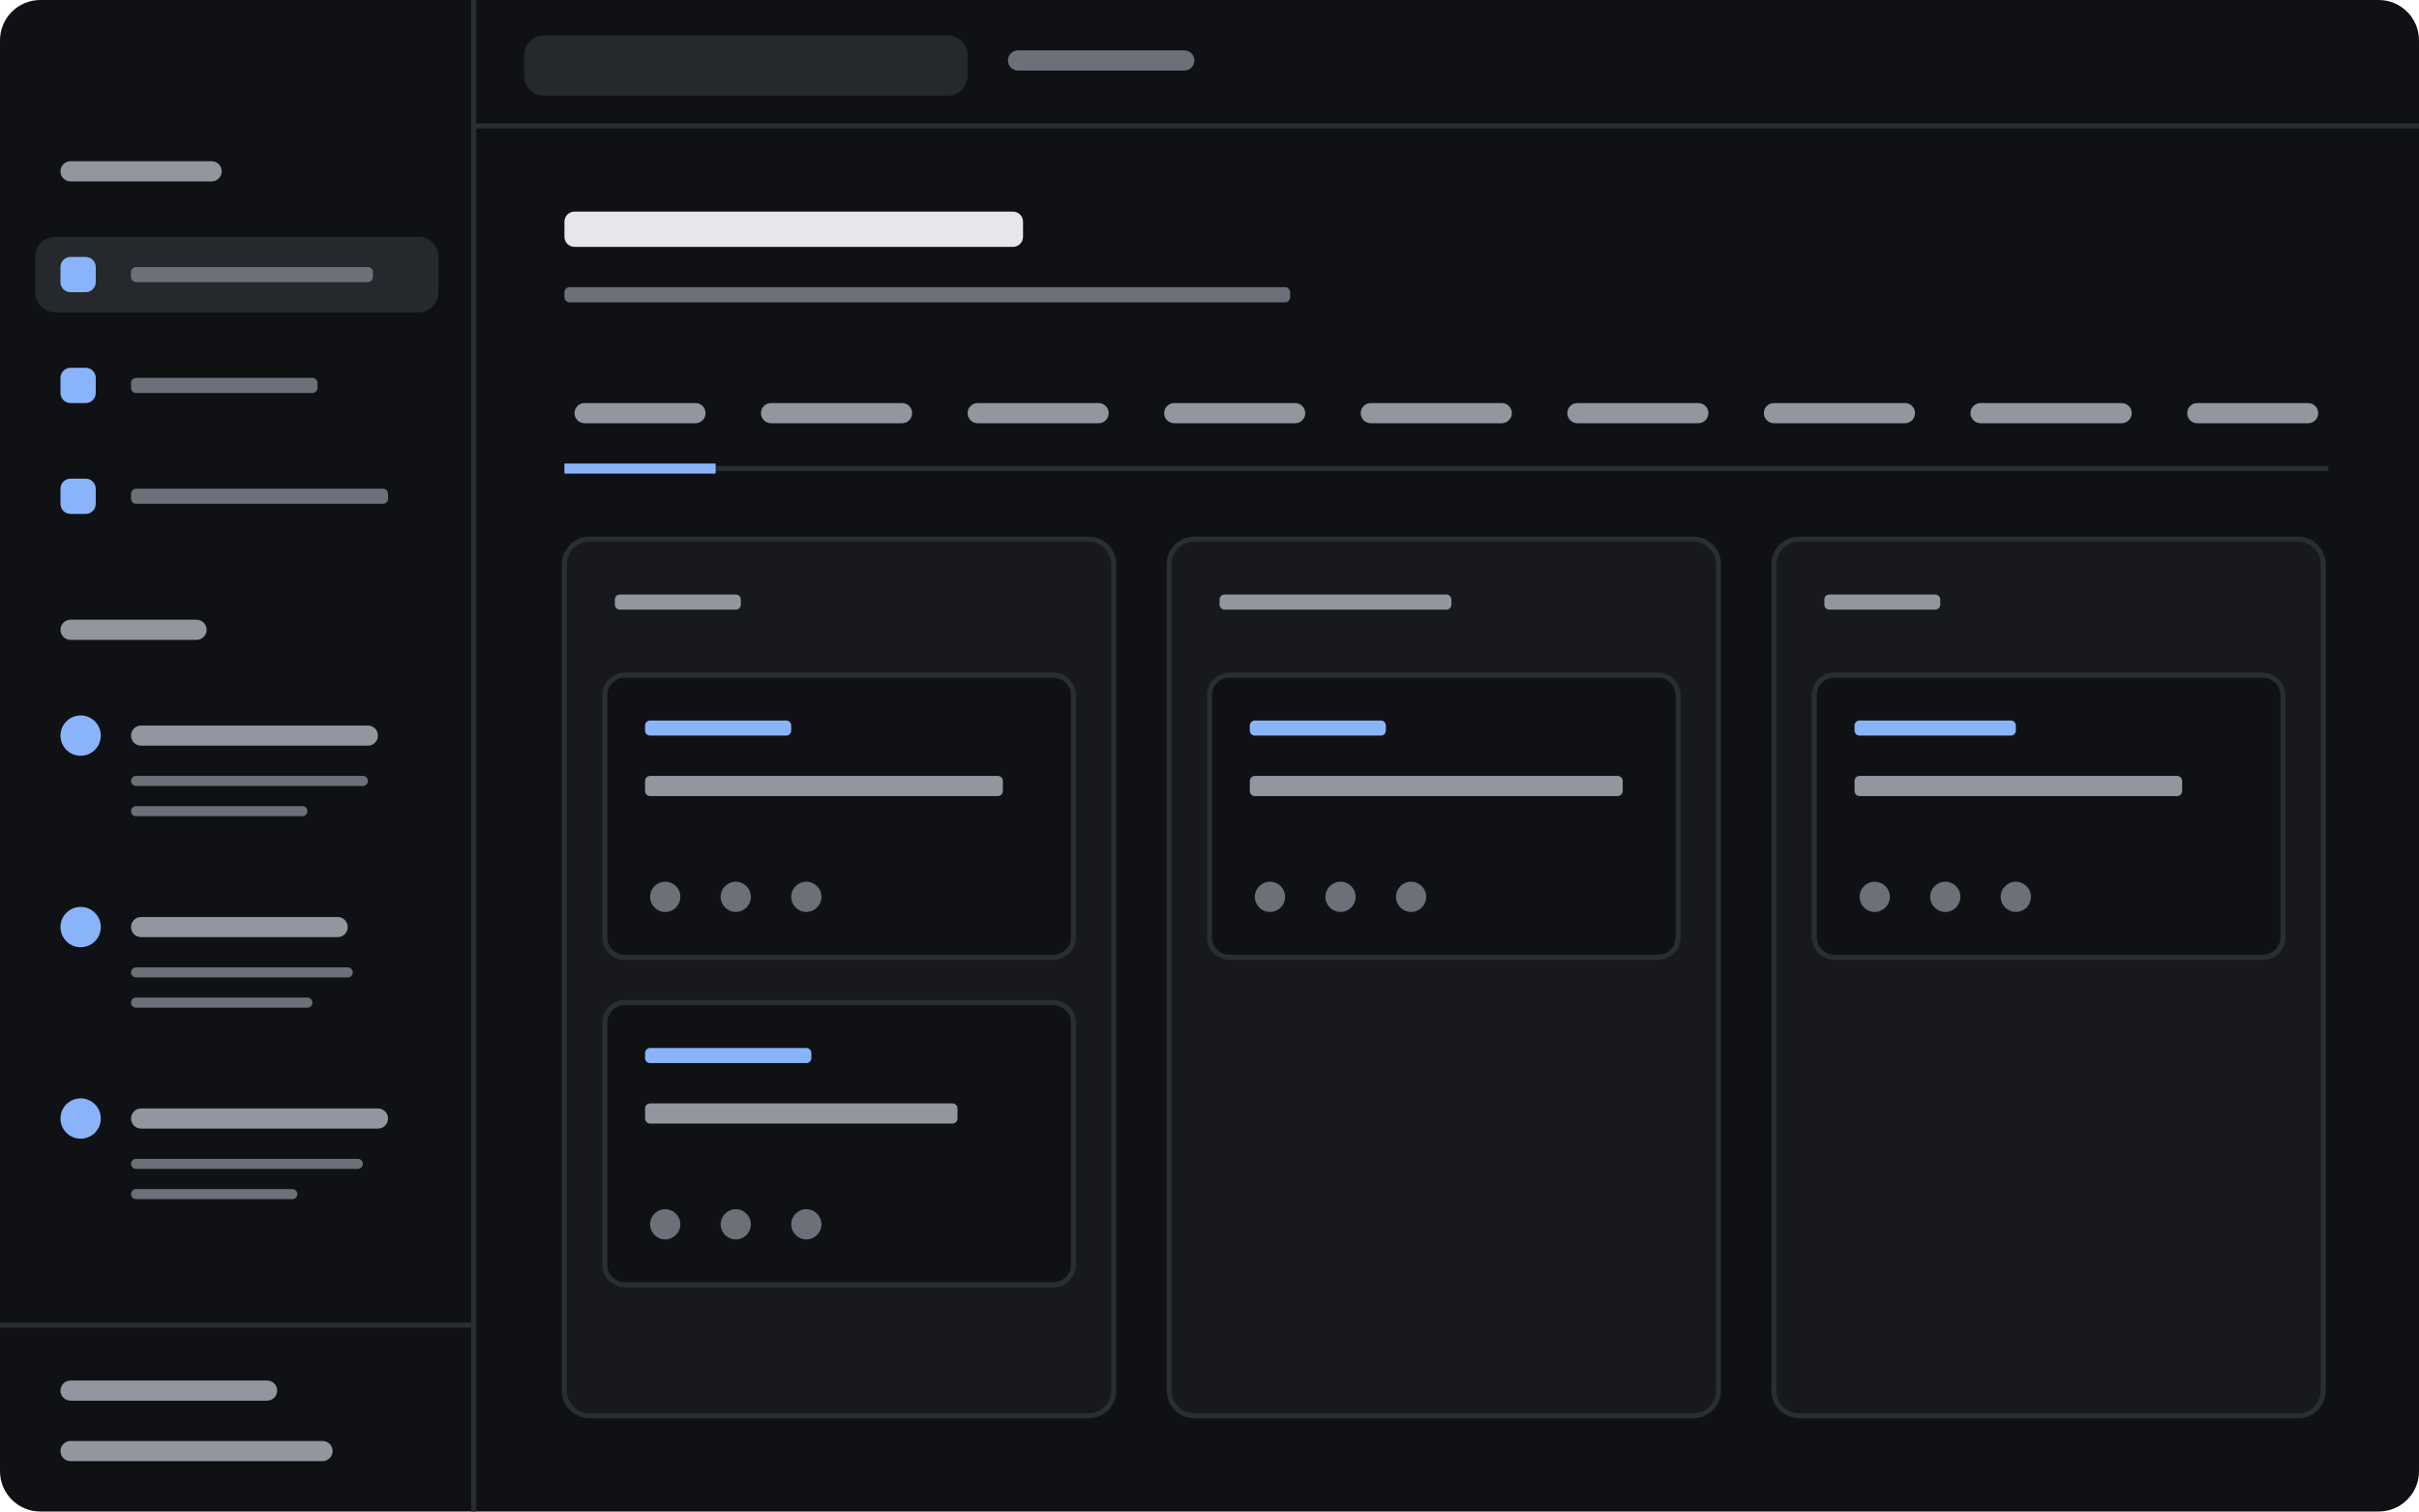
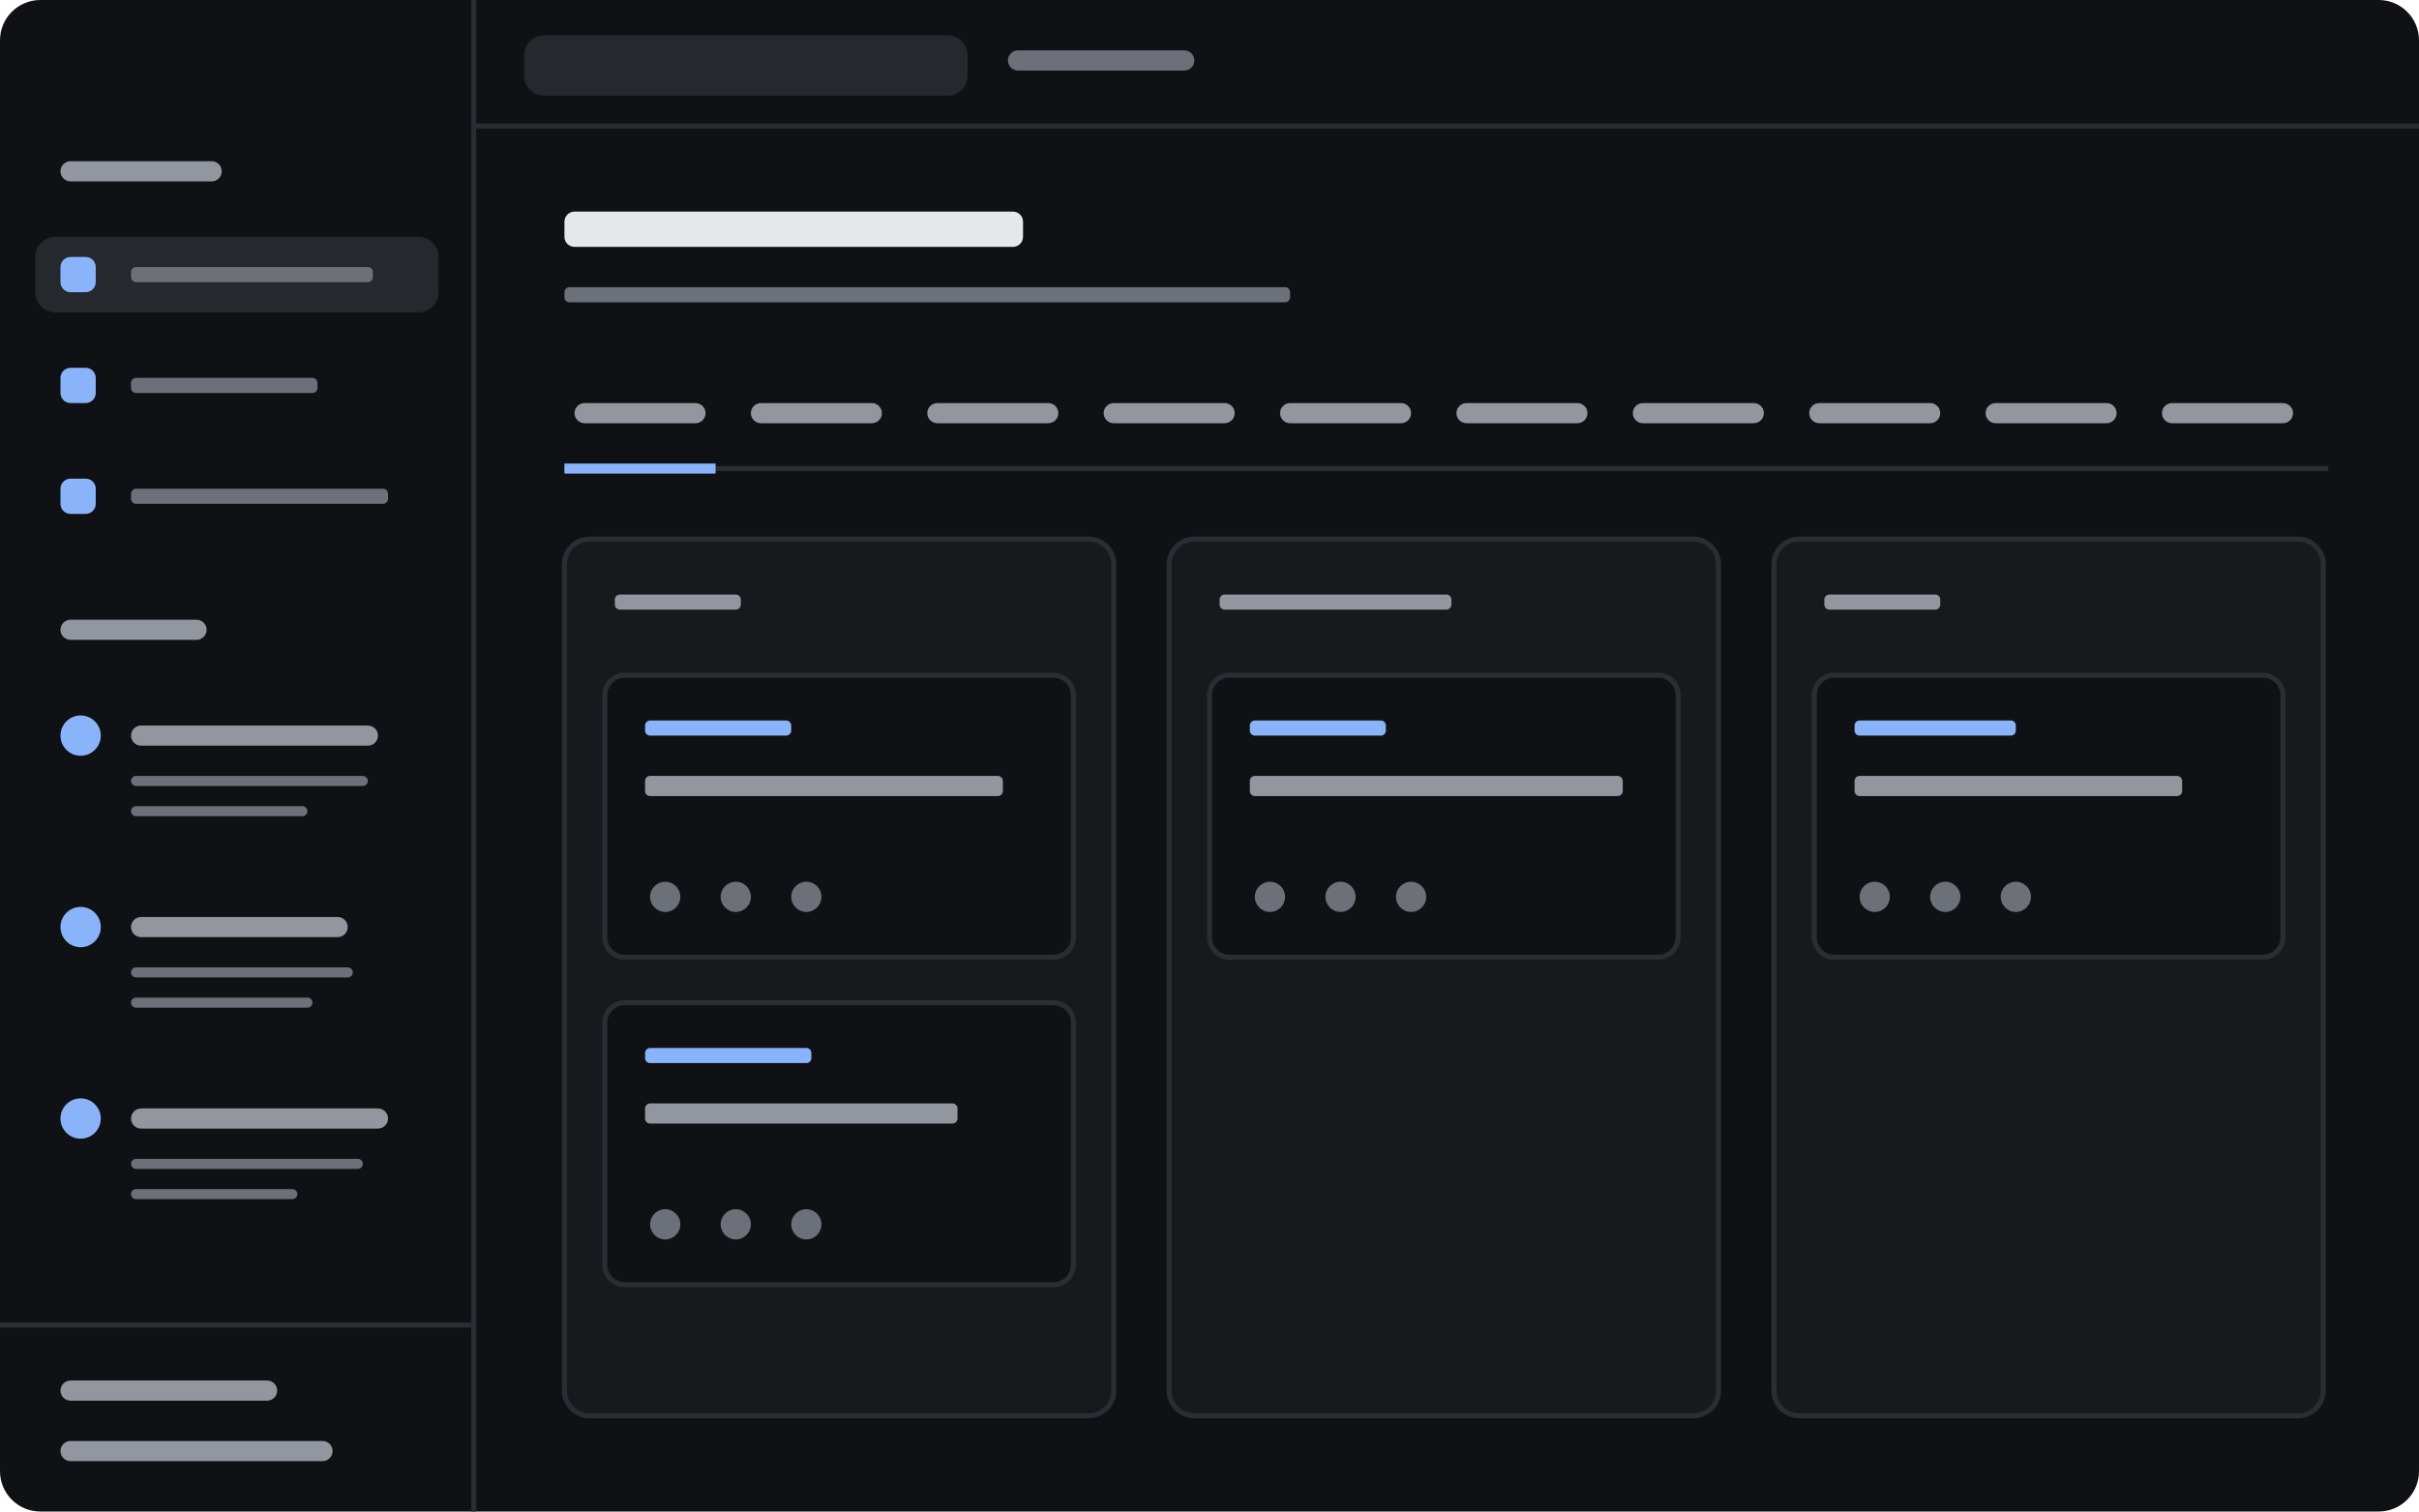
<svg xmlns="http://www.w3.org/2000/svg" viewBox="0 0 480 300" data-view="mission-control">
  <rect width="480" height="300" rx="8" fill="#101114" />
  <path d="M94 0v300M94 25h386M0 263h94" stroke="#2a2d33" />
  <rect x="104" y="7" width="88" height="12" rx="4" fill="#25282d" />
  <rect x="200" y="10" width="37" height="4" rx="2" fill="#6b7079" />
  <g fill="#91969f">
    <rect x="12" y="32" width="32" height="4" rx="2" />
    <rect x="12" y="123" width="29" height="4" rx="2" />
    <rect x="12" y="274" width="43" height="4" rx="2" />
    <rect x="12" y="286" width="54" height="4" rx="2" />
  </g>
  <rect x="7" y="47" width="80" height="15" rx="4" fill="#25282d" />
  <g fill="#6b7079">
    <rect x="26" y="53" width="48" height="3" rx="1" />
    <rect x="26" y="75" width="37" height="3" rx="1" />
    <rect x="26" y="97" width="51" height="3" rx="1" />
  </g>
  <g fill="#89b4fa">
    <rect x="12" y="51" width="7" height="7" rx="2" />
    <rect x="12" y="73" width="7" height="7" rx="2" />
    <rect x="12" y="95" width="7" height="7" rx="2" />
  </g>
  <g fill="#91969f">
    <rect x="26" y="144" width="49" height="4" rx="2" />
    <rect x="26" y="182" width="43" height="4" rx="2" />
    <rect x="26" y="220" width="51" height="4" rx="2" />
  </g>
  <g fill="#6b7079">
    <rect x="26" y="154" width="47" height="2" rx="1" />
    <rect x="26" y="160" width="35" height="2" rx="1" />
    <rect x="26" y="192" width="44" height="2" rx="1" />
    <rect x="26" y="198" width="36" height="2" rx="1" />
    <rect x="26" y="230" width="46" height="2" rx="1" />
    <rect x="26" y="236" width="33" height="2" rx="1" />
  </g>
  <g fill="#89b4fa">
    <circle cx="16" cy="146" r="4" />
    <circle cx="16" cy="184" r="4" />
    <circle cx="16" cy="222" r="4" />
  </g>
  <rect x="112" y="42" width="91" height="7" rx="2" fill="#e5e7eb" />
  <rect x="112" y="57" width="144" height="3" rx="1" fill="#6b7079" />
  <g fill="#91969f" data-region="work-sources">
    <rect data-source="jira" x="114" y="80" width="26" height="4" rx="2" />
-     <rect data-source="github" x="151" y="80" width="30" height="4" rx="2" />
-     <rect data-source="pulls" x="192" y="80" width="28" height="4" rx="2" />
-     <rect data-source="reviews" x="231" y="80" width="28" height="4" rx="2" />
-     <rect data-source="gitlab" x="270" y="80" width="30" height="4" rx="2" />
-     <rect data-source="merges" x="311" y="80" width="28" height="4" rx="2" />
-     <rect data-source="shortcut" x="350" y="80" width="30" height="4" rx="2" />
-     <rect data-source="sessions" x="391" y="80" width="32" height="4" rx="2" />
-     <rect data-source="control-panel" x="434" y="80" width="26" height="4" rx="2" />
+     <rect data-source="github" x="149" y="80" width="26" height="4" rx="2" />
+     <rect data-source="pulls" x="184" y="80" width="26" height="4" rx="2" />
+     <rect data-source="reviews" x="219" y="80" width="26" height="4" rx="2" />
+     <rect data-source="tracker" x="254" y="80" width="26" height="4" rx="2" />
+     <rect data-source="gitlab" x="289" y="80" width="26" height="4" rx="2" />
+     <rect data-source="merges" x="324" y="80" width="26" height="4" rx="2" />
+     <rect data-source="shortcut" x="359" y="80" width="26" height="4" rx="2" />
+     <rect data-source="sessions" x="394" y="80" width="26" height="4" rx="2" />
+     <rect data-source="control-panel" x="429" y="80" width="26" height="4" rx="2" />
  </g>
  <path d="M112 93h350" stroke="#2a2d33" />
  <path d="M112 93h30" stroke="#89b4fa" stroke-width="2" />
  <g fill="#17191d" stroke="#2a2d33">
    <rect x="112" y="107" width="109" height="174" rx="5" />
    <rect x="232" y="107" width="109" height="174" rx="5" />
    <rect x="352" y="107" width="109" height="174" rx="5" />
  </g>
  <g fill="#91969f">
    <rect x="122" y="118" width="25" height="3" rx="1" />
    <rect x="242" y="118" width="46" height="3" rx="1" />
    <rect x="362" y="118" width="23" height="3" rx="1" />
  </g>
  <g fill="#101114" stroke="#2a2d33">
    <rect x="120" y="134" width="93" height="56" rx="4" />
    <rect x="120" y="199" width="93" height="56" rx="4" />
    <rect x="240" y="134" width="93" height="56" rx="4" />
    <rect x="360" y="134" width="93" height="56" rx="4" />
  </g>
  <g fill="#89b4fa">
    <rect x="128" y="143" width="29" height="3" rx="1" />
    <rect x="128" y="208" width="33" height="3" rx="1" />
    <rect x="248" y="143" width="27" height="3" rx="1" />
    <rect x="368" y="143" width="32" height="3" rx="1" />
  </g>
  <g fill="#91969f">
    <rect x="128" y="154" width="71" height="4" rx="1" />
    <rect x="128" y="219" width="62" height="4" rx="1" />
    <rect x="248" y="154" width="74" height="4" rx="1" />
    <rect x="368" y="154" width="65" height="4" rx="1" />
  </g>
  <g fill="#6b7079">
    <circle cx="132" cy="178" r="3" />
    <circle cx="146" cy="178" r="3" />
    <circle cx="160" cy="178" r="3" />
    <circle cx="132" cy="243" r="3" />
    <circle cx="146" cy="243" r="3" />
    <circle cx="160" cy="243" r="3" />
    <circle cx="252" cy="178" r="3" />
    <circle cx="266" cy="178" r="3" />
    <circle cx="280" cy="178" r="3" />
    <circle cx="372" cy="178" r="3" />
    <circle cx="386" cy="178" r="3" />
    <circle cx="400" cy="178" r="3" />
  </g>
</svg>
